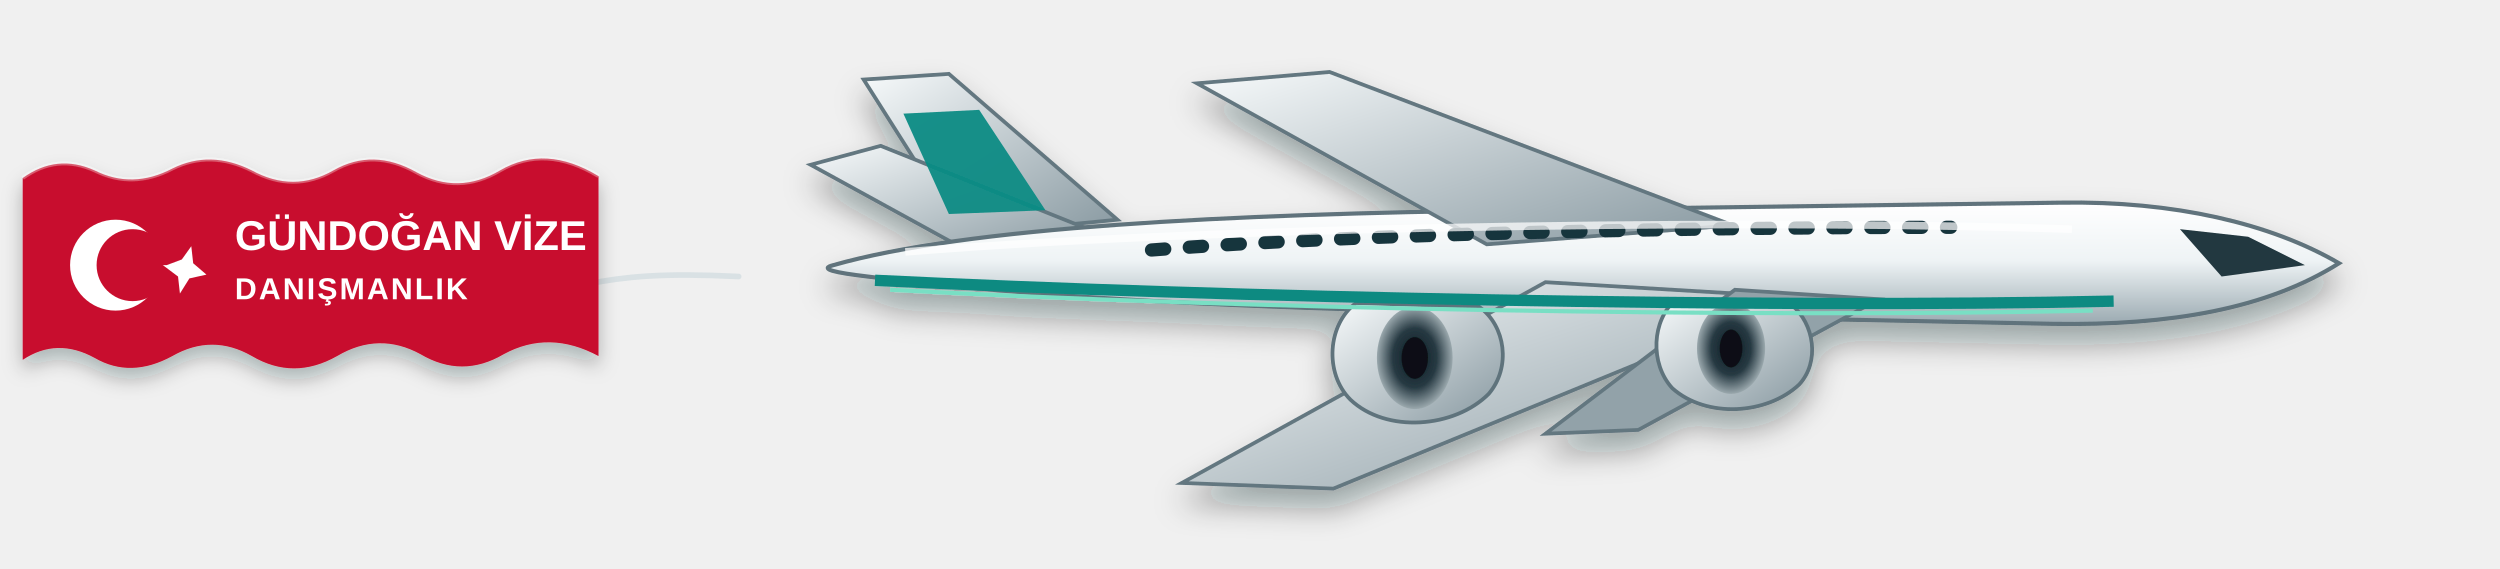
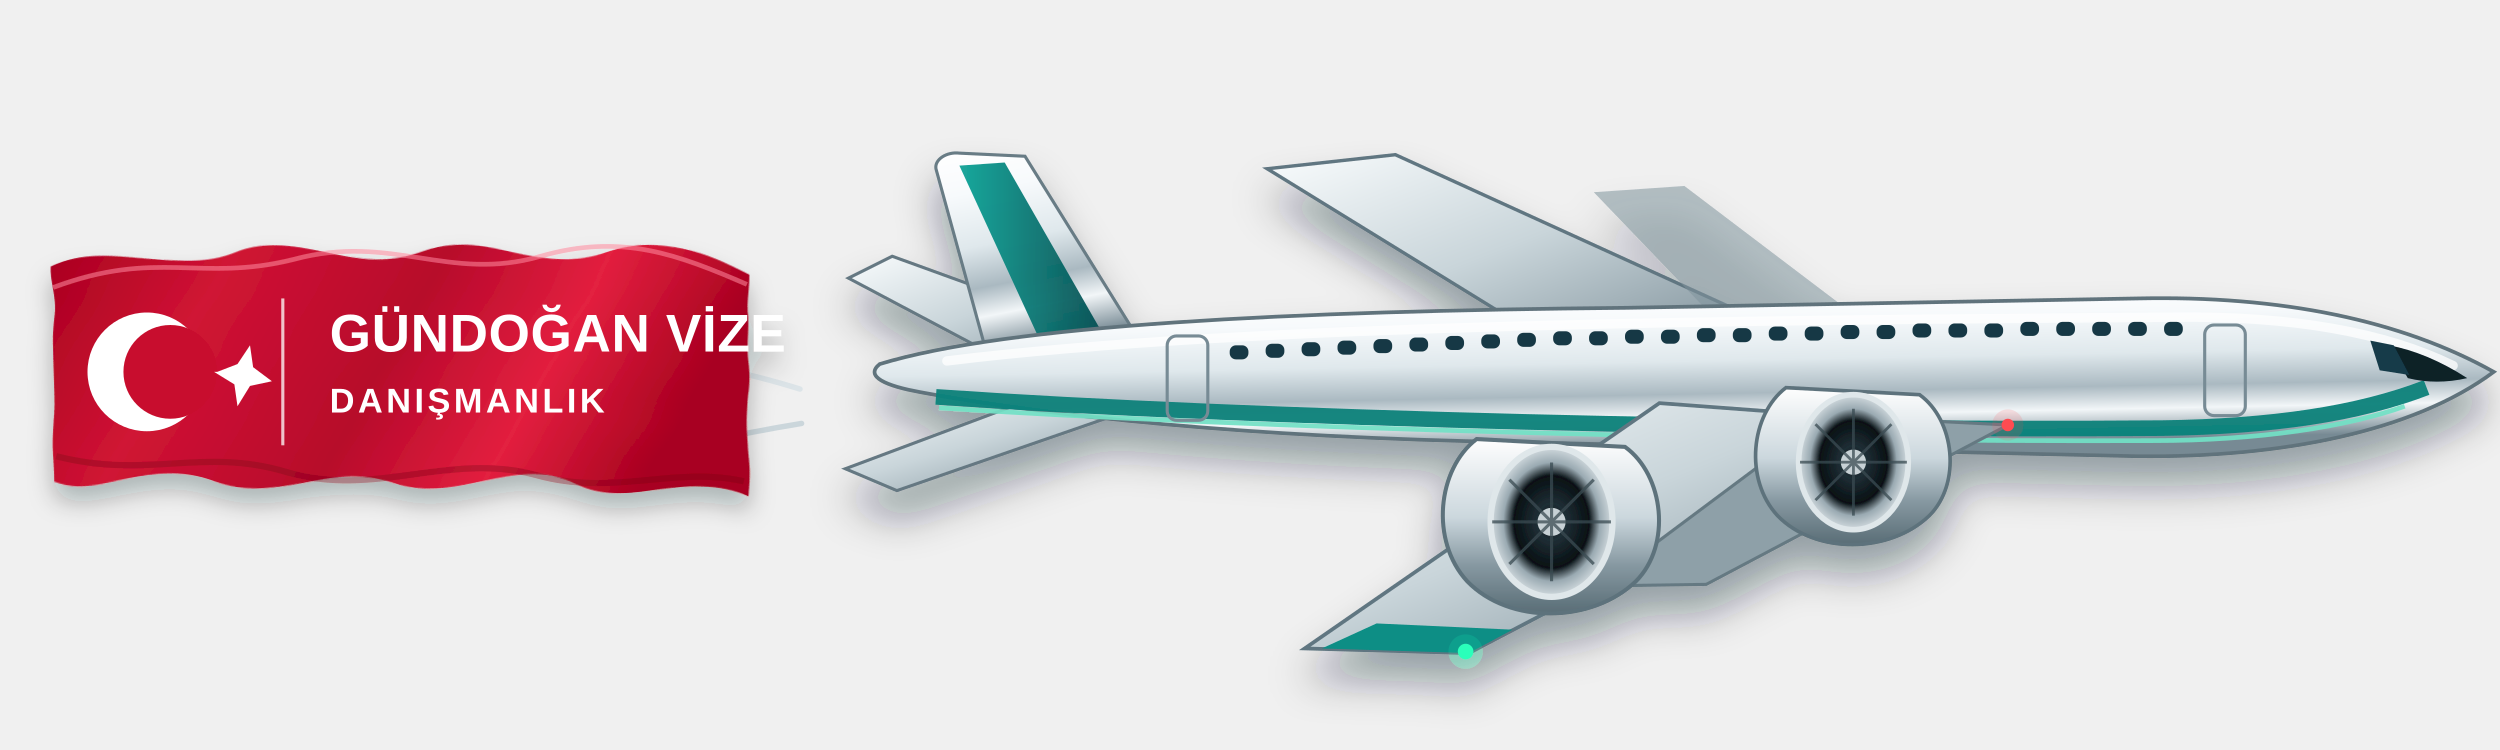
- <svg xmlns="http://www.w3.org/2000/svg" viewBox="0 0 1320 300">
+ <svg xmlns="http://www.w3.org/2000/svg" viewBox="0 0 1600 480">
  <defs>
-     <linearGradient id="body" x1="0" y1="0" x2="0" y2="1">
+     <linearGradient id="metal" x1="0" y1="0" x2="0.2" y2="1">
      <stop offset="0" stop-color="#ffffff" />
-       <stop offset=".48" stop-color="#eef3f5" />
-       <stop offset="1" stop-color="#9baab1" />
+       <stop offset=".22" stop-color="#f7fafc" />
+       <stop offset=".48" stop-color="#dfe8ec" />
+       <stop offset=".68" stop-color="#aab9c1" />
+       <stop offset=".82" stop-color="#f2f6f8" />
+       <stop offset="1" stop-color="#778a94" />
    </linearGradient>
-     <linearGradient id="wing" x1="0" y1="0" x2="1" y2="1">
-       <stop offset="0" stop-color="#f7fafb" />
-       <stop offset="1" stop-color="#8798a0" />
+     <linearGradient id="wingMetal" x1="0" y1="0" x2="1" y2="1">
+       <stop offset="0" stop-color="#f9fcfd" />
+       <stop offset=".45" stop-color="#c9d5da" />
+       <stop offset="1" stop-color="#71848e" />
    </linearGradient>
-     <radialGradient id="engine">
-       <stop offset="0" stop-color="#0b1820" />
-       <stop offset=".58" stop-color="#273a43" />
-       <stop offset="1" stop-color="#9aa8ad" />
+     <linearGradient id="engineBody" x1="0" y1="0" x2="0" y2="1">
+       <stop offset="0" stop-color="#fefefe" />
+       <stop offset=".45" stop-color="#cbd7dd" />
+       <stop offset=".72" stop-color="#8799a2" />
+       <stop offset="1" stop-color="#596d76" />
+     </linearGradient>
+     <radialGradient id="fan" cx=".5" cy=".5" r=".55">
+       <stop offset="0" stop-color="#0a1115" />
+       <stop offset=".22" stop-color="#1f2e35" />
+       <stop offset=".56" stop-color="#071014" />
+       <stop offset=".72" stop-color="#9aaab2" />
+       <stop offset="1" stop-color="#eef3f5" />
    </radialGradient>
-     <filter id="shadow" x="-20%" y="-30%" width="150%" height="180%">
-       <feDropShadow dx="0" dy="10" stdDeviation="8" flood-color="#001a1e" flood-opacity=".35" />
+     <linearGradient id="tealStripe" x1="0" x2="1">
+       <stop stop-color="#0fa397" />
+       <stop offset="1" stop-color="#064e52" />
+     </linearGradient>
+     <linearGradient id="bannerRed" x1="0" y1="0" x2="1" y2=".2">
+       <stop stop-color="#a90020" />
+       <stop offset=".25" stop-color="#d01434" />
+       <stop offset=".55" stop-color="#b7082b" />
+       <stop offset=".78" stop-color="#e3203f" />
+       <stop offset="1" stop-color="#a80020" />
+     </linearGradient>
+     <filter id="planeShadow" x="-15%" y="-30%" width="140%" height="170%">
+       <feDropShadow dx="0" dy="18" stdDeviation="13" flood-color="#001b22" flood-opacity=".38" />
    </filter>
-     <filter id="bannerShadow" x="-30%" y="-50%" width="170%" height="210%">
-       <feDropShadow dx="0" dy="6" stdDeviation="5" flood-color="#001a1e" flood-opacity=".28" />
+     <filter id="softShadow" x="-20%" y="-40%" width="150%" height="190%">
+       <feDropShadow dx="0" dy="10" stdDeviation="8" flood-color="#001b22" flood-opacity=".28" />
+     </filter>
+     <filter id="bannerWave" x="-10%" y="-20%" width="120%" height="140%">
+       <feTurbulence type="fractalNoise" baseFrequency=".012 .035" numOctaves="1" seed="6" result="noise" />
+       <feDisplacementMap in="SourceGraphic" in2="noise" scale="7" xChannelSelector="R" yChannelSelector="G" />
    </filter>
  </defs>
-   <path d="M390 146 C350 144 330 146 310 150" fill="none" stroke="#d9e1e4" stroke-width="3" stroke-linecap="round" />
-   <g filter="url(#bannerShadow)" transform="translate(12 76)">
-     <path d="M0 18 Q18 5 38 14 Q58 24 79 13 Q99 3 121 14 Q143 26 164 14 Q185 2 208 15 Q230 27 252 14 Q276 0 304 17 L304 112 Q278 98 254 111 Q232 124 210 111 Q188 99 166 112 Q143 125 121 112 Q100 100 79 112 Q57 124 38 113 Q18 102 0 114 Z" fill="#c8102e" />
-     <path d="M0 18 Q18 5 38 14 Q58 24 79 13 Q99 3 121 14 Q143 26 164 14 Q185 2 208 15 Q230 27 252 14 Q276 0 304 17" fill="none" stroke="#ffffff" stroke-opacity=".32" stroke-width="2" />
-     <circle cx="49" cy="64" r="24" fill="#fff" />
-     <circle cx="58" cy="64" r="19" fill="#c8102e" />
-     <path d="M76 64 l8 -3 5 -7 1 9 7 6 -9 2 -5 8 -1 -9 -8 -6z" fill="#fff" />
-     <text x="112" y="56" font-family="Arial,Helvetica,sans-serif" font-size="22" font-weight="700" fill="#fff">GÜNDOĞAN VİZE</text>
-     <text x="112" y="82" font-family="Arial,Helvetica,sans-serif" font-size="16" font-weight="600" letter-spacing="1.1" fill="#fff">DANIŞMANLIK</text>
+   <path d="M512 249 C470 236 435 230 401 229" fill="none" stroke="#dce4e8" stroke-width="3.5" stroke-linecap="round" />
+   <path d="M513 271 C470 278 438 286 402 293" fill="none" stroke="#cbd6db" stroke-width="3.5" stroke-linecap="round" />
+   <g filter="url(#softShadow)">
+     <path d="M34 170 C73 151 111 177 150 162 C194 145 228 178 271 162 C314 146 348 176 391 161 C425 150 451 162 479 176 L479 317 C440 298 407 327 369 310 C327 291 294 326 252 309 C210 292 177 323 136 309 C94 294 67 318 34 308 Z" fill="url(#bannerRed)" filter="url(#bannerWave)" />
+     <path d="M34 184 C101 159 128 181 188 166 C251 149 287 181 346 164 C398 149 434 163 478 182" fill="none" stroke="#ff8b9e" stroke-opacity=".55" stroke-width="3" />
+     <path d="M36 292 C95 307 129 286 183 302 C240 319 287 289 343 304 C393 318 431 298 476 308" fill="none" stroke="#7b0018" stroke-opacity=".35" stroke-width="4" />
+     <circle cx="94" cy="238" r="38" fill="#fff" />
+     <circle cx="109" cy="238" r="30" fill="#c8102e" />
+     <path d="M139 238 l13 -5 8 -12 2 14 12 9 -14 3 -8 13 -2 -14 -13 -8z" fill="#fff" />
+     <line x1="181" y1="191" x2="181" y2="285" stroke="#fff" stroke-opacity=".75" stroke-width="2" />
+     <text x="211" y="225" font-family="Arial,Helvetica,sans-serif" font-size="34" font-weight="800" fill="#fff" letter-spacing=".4">GÜNDOĞAN VİZE</text>
+     <text x="211" y="264" font-family="Arial,Helvetica,sans-serif" font-size="22" font-weight="700" fill="#fff" letter-spacing="2.2">DANIŞMANLIK</text>
  </g>
-   <g filter="url(#shadow)" transform="translate(330 0)">
-     <path d="M178 124 L126 42 L171 39 L260 116 Z" fill="url(#wing)" stroke="#647780" stroke-width="2" />
-     <path d="M180 132 L98 87 L135 77 L252 124 Z" fill="url(#wing)" stroke="#647780" stroke-width="2" />
-     <path d="M110 140 C180 120 318 113 470 111 L758 107 C818 106 869 118 905 139 C867 163 816 172 754 171 L408 164 C285 161 189 154 128 146 C111 144 102 142 110 140 Z" fill="url(#body)" stroke="#60737b" stroke-width="2.2" />
-     <path d="M455 129 L302 44 L372 38 L585 119 Z" fill="url(#wing)" stroke="#647780" stroke-width="2" />
-     <path d="M486 149 L294 255 L374 258 L620 157 Z" fill="url(#wing)" stroke="#647780" stroke-width="2" />
-     <path d="M586 153 L486 229 L535 227 L662 158 Z" fill="#92a2a9" stroke="#647780" stroke-width="2" />
-     <g>
-       <path d="M386 160 C371 171 369 197 383 211 C402 229 438 226 456 208 C468 194 465 172 451 162 Z" fill="url(#wing)" stroke="#5e737c" stroke-width="2" />
-       <ellipse cx="417" cy="189" rx="20" ry="27" fill="url(#engine)" />
-       <ellipse cx="417" cy="189" rx="7" ry="11" fill="#0a1115" />
+   <g filter="url(#planeShadow)" transform="translate(445 50)">
+     <path d="M215 190 L98 128 L126 114 L286 172 Z" fill="url(#wingMetal)" stroke="#657882" stroke-width="2" />
+     <path d="M219 204 L96 250 L129 264 L294 207 Z" fill="url(#wingMetal)" stroke="#657882" stroke-width="2" />
+     <path d="M187 178 L154 58 C153 52 161 47 169 48 L211 50 L285 169 Z" fill="url(#metal)" stroke="#687b85" stroke-width="2" />
+     <path d="M169 56 L198 54 L261 164 L222 171 Z" fill="url(#tealStripe)" opacity=".95" />
+     <path d="M564 180 L366 58 L448 49 L705 166 Z" fill="url(#wingMetal)" stroke="#617681" stroke-width="2.2" />
+     <path d="M668 170 L575 73 L633 69 L757 163 Z" fill="#80939c" opacity=".55" />
+     <path d="M118 183 C200 158 380 149 596 147 L923 141 C1015 139 1092 155 1151 188 C1100 226 1016 243 923 242 L524 233 C354 230 223 216 144 201 C122 197 108 191 118 183 Z" fill="url(#metal)" stroke="#61737c" stroke-width="2.4" />
+     <path d="M161 181 C355 157 677 155 946 153 C1023 152 1082 163 1125 184" fill="none" stroke="#fff" stroke-width="6" stroke-linecap="round" opacity=".75" />
+     <path d="M154 204 C356 218 695 226 939 224 C1009 223 1064 215 1108 198" fill="none" stroke="#0b827b" stroke-width="10" opacity=".96" />
+     <path d="M156 211 C352 224 691 233 933 232 C1000 232 1058 223 1094 210" fill="none" stroke="#72e1c5" stroke-width="3" opacity=".92" />
+     <path d="M1084 171 C1100 174 1117 181 1134 192 C1121 195 1108 195 1096 192 Z" fill="#0b2028" />
+     <path d="M1072 168 L1087 171 L1097 190 L1078 187 Z" fill="#163b49" />
+     <g fill="#183945">
+       <rect x="342" y="171" width="12" height="9" rx="4" />
+       <rect x="365" y="170" width="12" height="9" rx="4" />
+       <rect x="388" y="169" width="12" height="9" rx="4" />
+       <rect x="411" y="168" width="12" height="9" rx="4" />
+       <rect x="434" y="167" width="12" height="9" rx="4" />
+       <rect x="457" y="166" width="12" height="9" rx="4" />
+       <rect x="480" y="165" width="12" height="9" rx="4" />
+       <rect x="503" y="164" width="12" height="9" rx="4" />
+       <rect x="526" y="163" width="12" height="9" rx="4" />
+       <rect x="549" y="162" width="12" height="9" rx="4" />
+       <rect x="572" y="162" width="12" height="9" rx="4" />
+       <rect x="595" y="161" width="12" height="9" rx="4" />
+       <rect x="618" y="161" width="12" height="9" rx="4" />
+       <rect x="641" y="160" width="12" height="9" rx="4" />
+       <rect x="664" y="160" width="12" height="9" rx="4" />
+       <rect x="687" y="159" width="12" height="9" rx="4" />
+       <rect x="710" y="159" width="12" height="9" rx="4" />
+       <rect x="733" y="158" width="12" height="9" rx="4" />
+       <rect x="756" y="158" width="12" height="9" rx="4" />
+       <rect x="779" y="157" width="12" height="9" rx="4" />
+       <rect x="802" y="157" width="12" height="9" rx="4" />
+       <rect x="825" y="157" width="12" height="9" rx="4" />
+       <rect x="848" y="156" width="12" height="9" rx="4" />
+       <rect x="871" y="156" width="12" height="9" rx="4" />
+       <rect x="894" y="156" width="12" height="9" rx="4" />
+       <rect x="917" y="156" width="12" height="9" rx="4" />
+       <rect x="940" y="156" width="12" height="9" rx="4" />
    </g>
-     <g>
-       <path d="M555 158 C542 169 541 192 553 205 C571 221 603 219 620 203 C631 191 628 171 616 161 Z" fill="url(#wing)" stroke="#5e737c" stroke-width="2" />
-       <ellipse cx="584" cy="184" rx="18" ry="24" fill="url(#engine)" />
-       <ellipse cx="584" cy="184" rx="6" ry="10" fill="#0a1115" />
+     <rect x="302" y="165" width="26" height="54" rx="6" fill="none" stroke="#778b95" stroke-width="2" />
+     <rect x="966" y="158" width="26" height="58" rx="6" fill="none" stroke="#778b95" stroke-width="2" />
+     <path d="M617 208 L390 365 L495 368 L778 220 Z" fill="url(#wingMetal)" stroke="#607681" stroke-width="2.4" />
+     <path d="M724 216 L578 325 L647 324 L840 222 Z" fill="#8ea0a8" stroke="#657982" stroke-width="2" />
+     <path d="M436 349 L401 365 L495 368 L523 353 Z" fill="#0a8e85" />
+     <g transform="translate(0 2)">
+       <path d="M500 229 C475 248 470 294 494 320 C521 348 574 347 602 320 C625 297 620 252 595 234 Z" fill="url(#engineBody)" stroke="#5d727b" stroke-width="2.6" />
+       <ellipse cx="548" cy="282" rx="39" ry="48" fill="url(#fan)" stroke="#dfe7ea" stroke-width="4" />
+       <circle cx="548" cy="282" r="9" fill="#c7d1d5" />
+       <g stroke="#3a4b52" stroke-width="2" opacity=".75">
+         <line x1="548" y1="244" x2="548" y2="320" />
+         <line x1="510" y1="282" x2="586" y2="282" />
+         <line x1="521" y1="255" x2="575" y2="309" />
+         <line x1="575" y1="255" x2="521" y2="309" />
+       </g>
    </g>
-     <path d="M278 132 C390 123 573 120 700 120" fill="none" stroke="#19343e" stroke-width="7" stroke-linecap="round" stroke-dasharray="7 13" />
-     <path d="M132 148 C315 157 601 163 786 159" fill="none" stroke="#0c8a81" stroke-width="6" />
-     <path d="M140 153 C322 163 595 168 775 164" fill="none" stroke="#79dfc4" stroke-width="2.2" />
-     <path d="M821 121 L857 125 L887 140 L843 146 Z" fill="#233941" />
-     <path d="M148 133 C335 118 619 116 764 121" fill="none" stroke="#fff" stroke-width="4" opacity=".72" />
-     <path d="M171 113 L147 60 L187 58 L222 111 Z" fill="#0b8c84" opacity=".95" />
+     <g transform="translate(248 -8) scale(.9)">
+       <path d="M500 229 C475 248 470 294 494 320 C521 348 574 347 602 320 C625 297 620 252 595 234 Z" fill="url(#engineBody)" stroke="#5d727b" stroke-width="2.6" />
+       <ellipse cx="548" cy="282" rx="39" ry="48" fill="url(#fan)" stroke="#dfe7ea" stroke-width="4" />
+       <circle cx="548" cy="282" r="9" fill="#c7d1d5" />
+       <g stroke="#3a4b52" stroke-width="2" opacity=".75">
+         <line x1="548" y1="244" x2="548" y2="320" />
+         <line x1="510" y1="282" x2="586" y2="282" />
+         <line x1="521" y1="255" x2="575" y2="309" />
+         <line x1="575" y1="255" x2="521" y2="309" />
+       </g>
+     </g>
+     <circle cx="493" cy="367" r="5" fill="#2cffba" />
+     <circle cx="493" cy="367" r="11" fill="#2cffba" opacity=".15" />
+     <circle cx="840" cy="222" r="4" fill="#ff4b51" />
+     <circle cx="840" cy="222" r="10" fill="#ff4b51" opacity=".15" />
  </g>
</svg>
